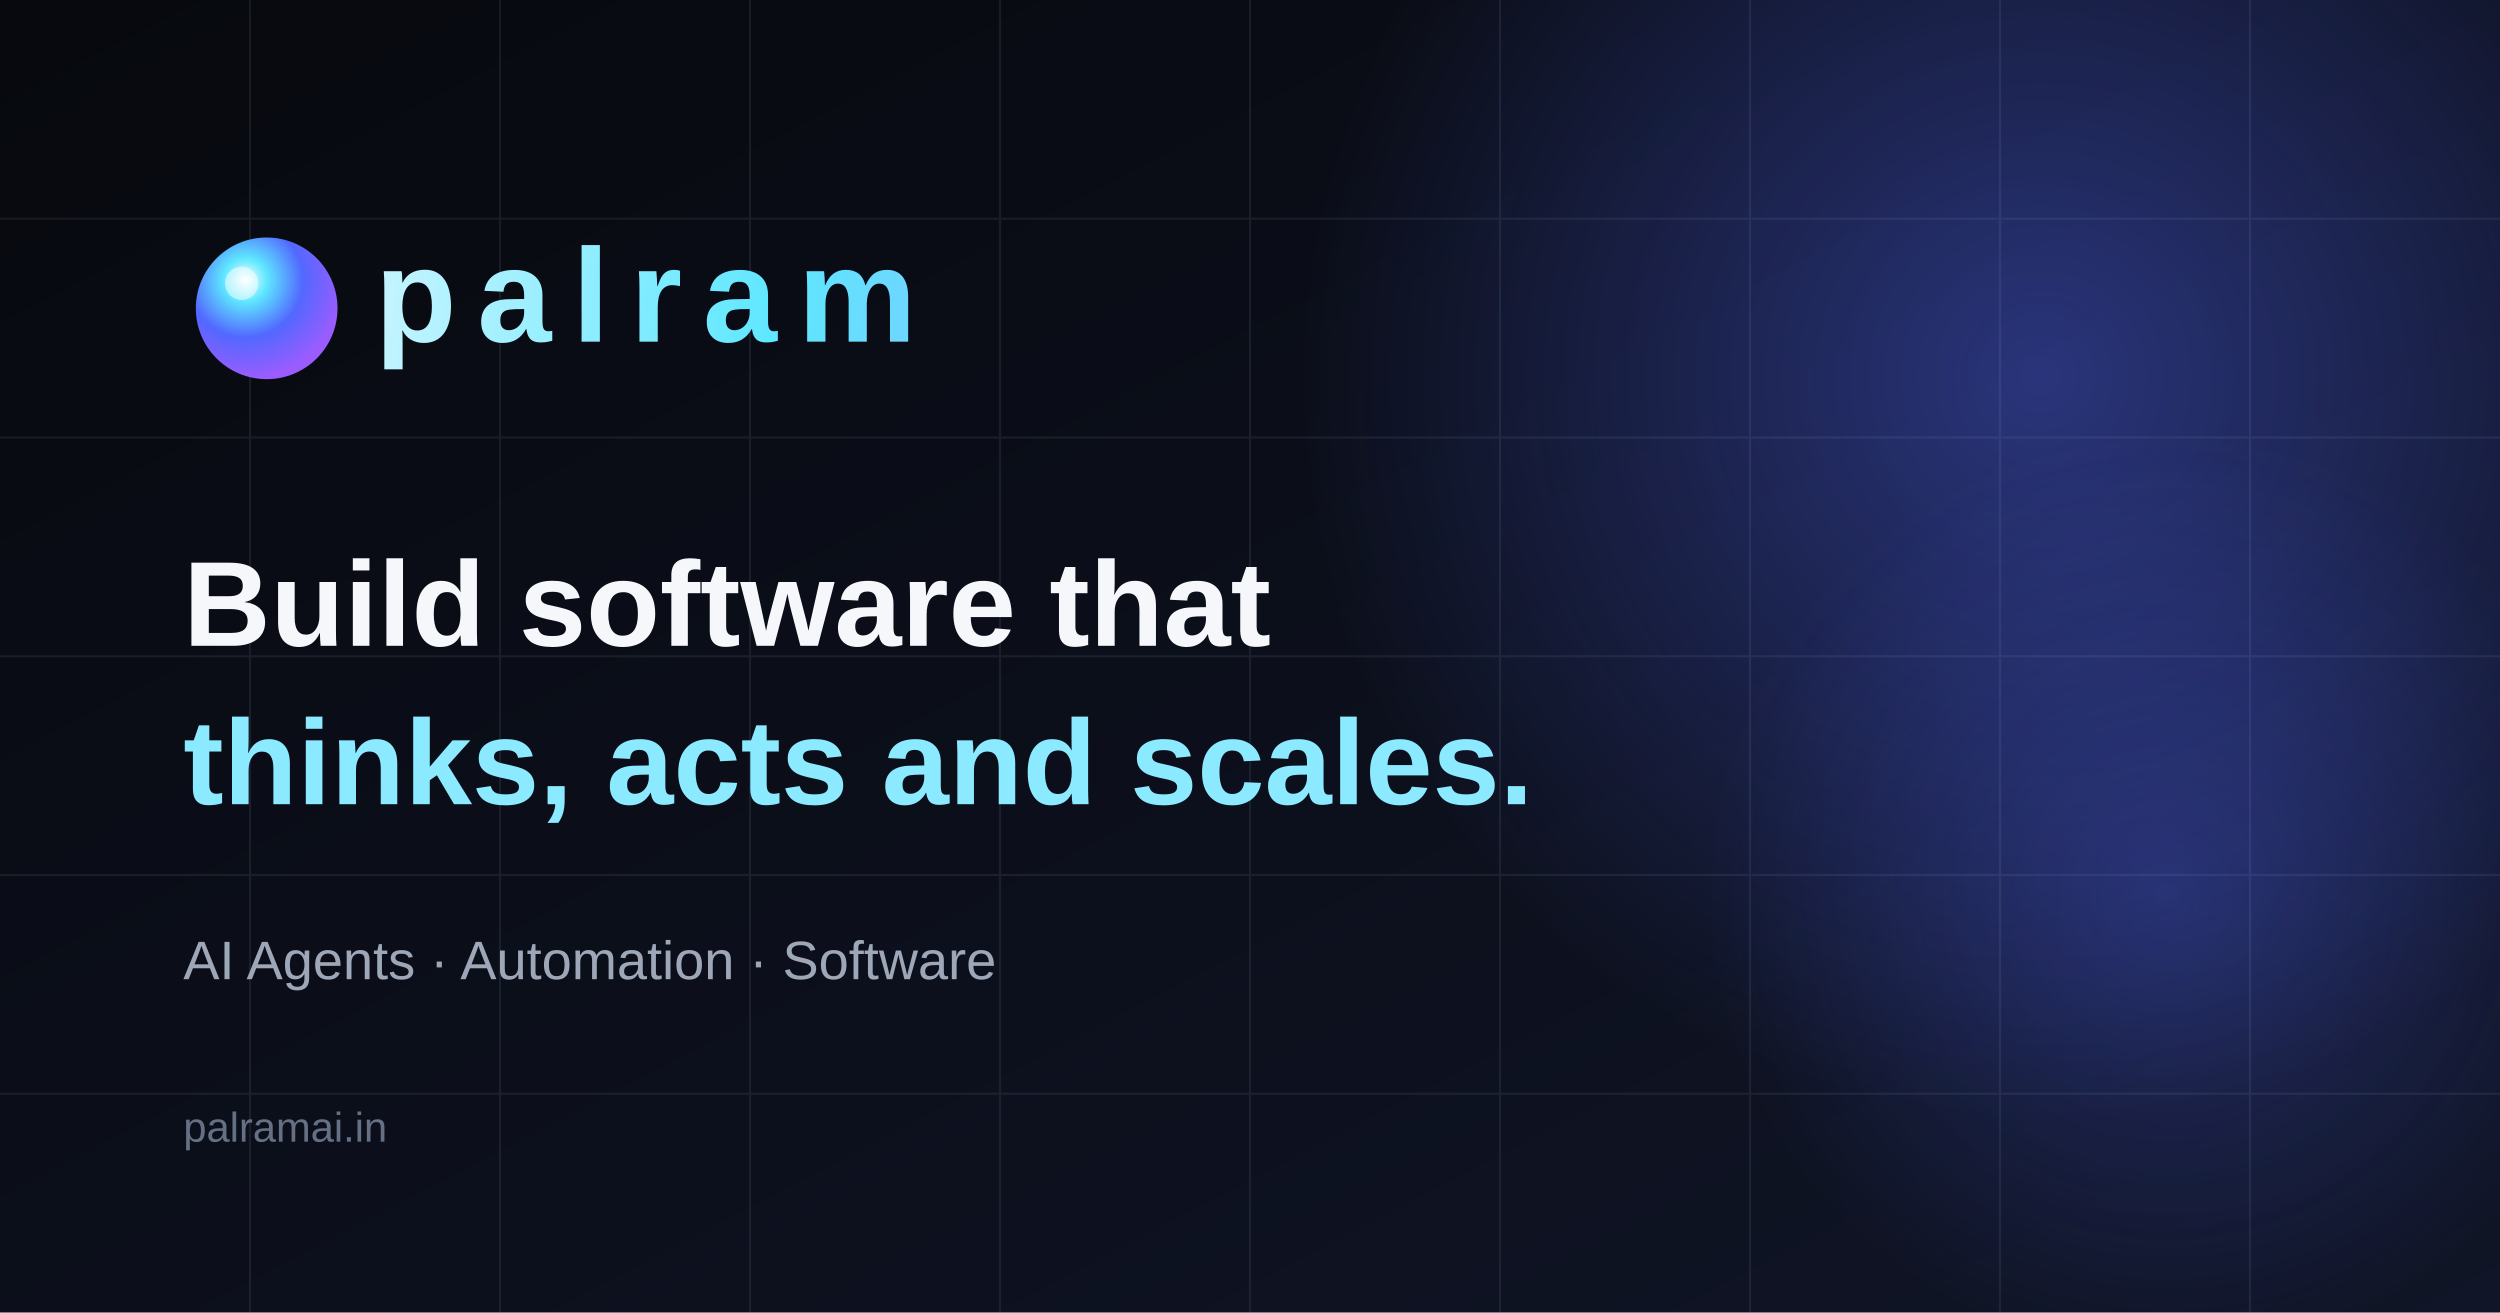
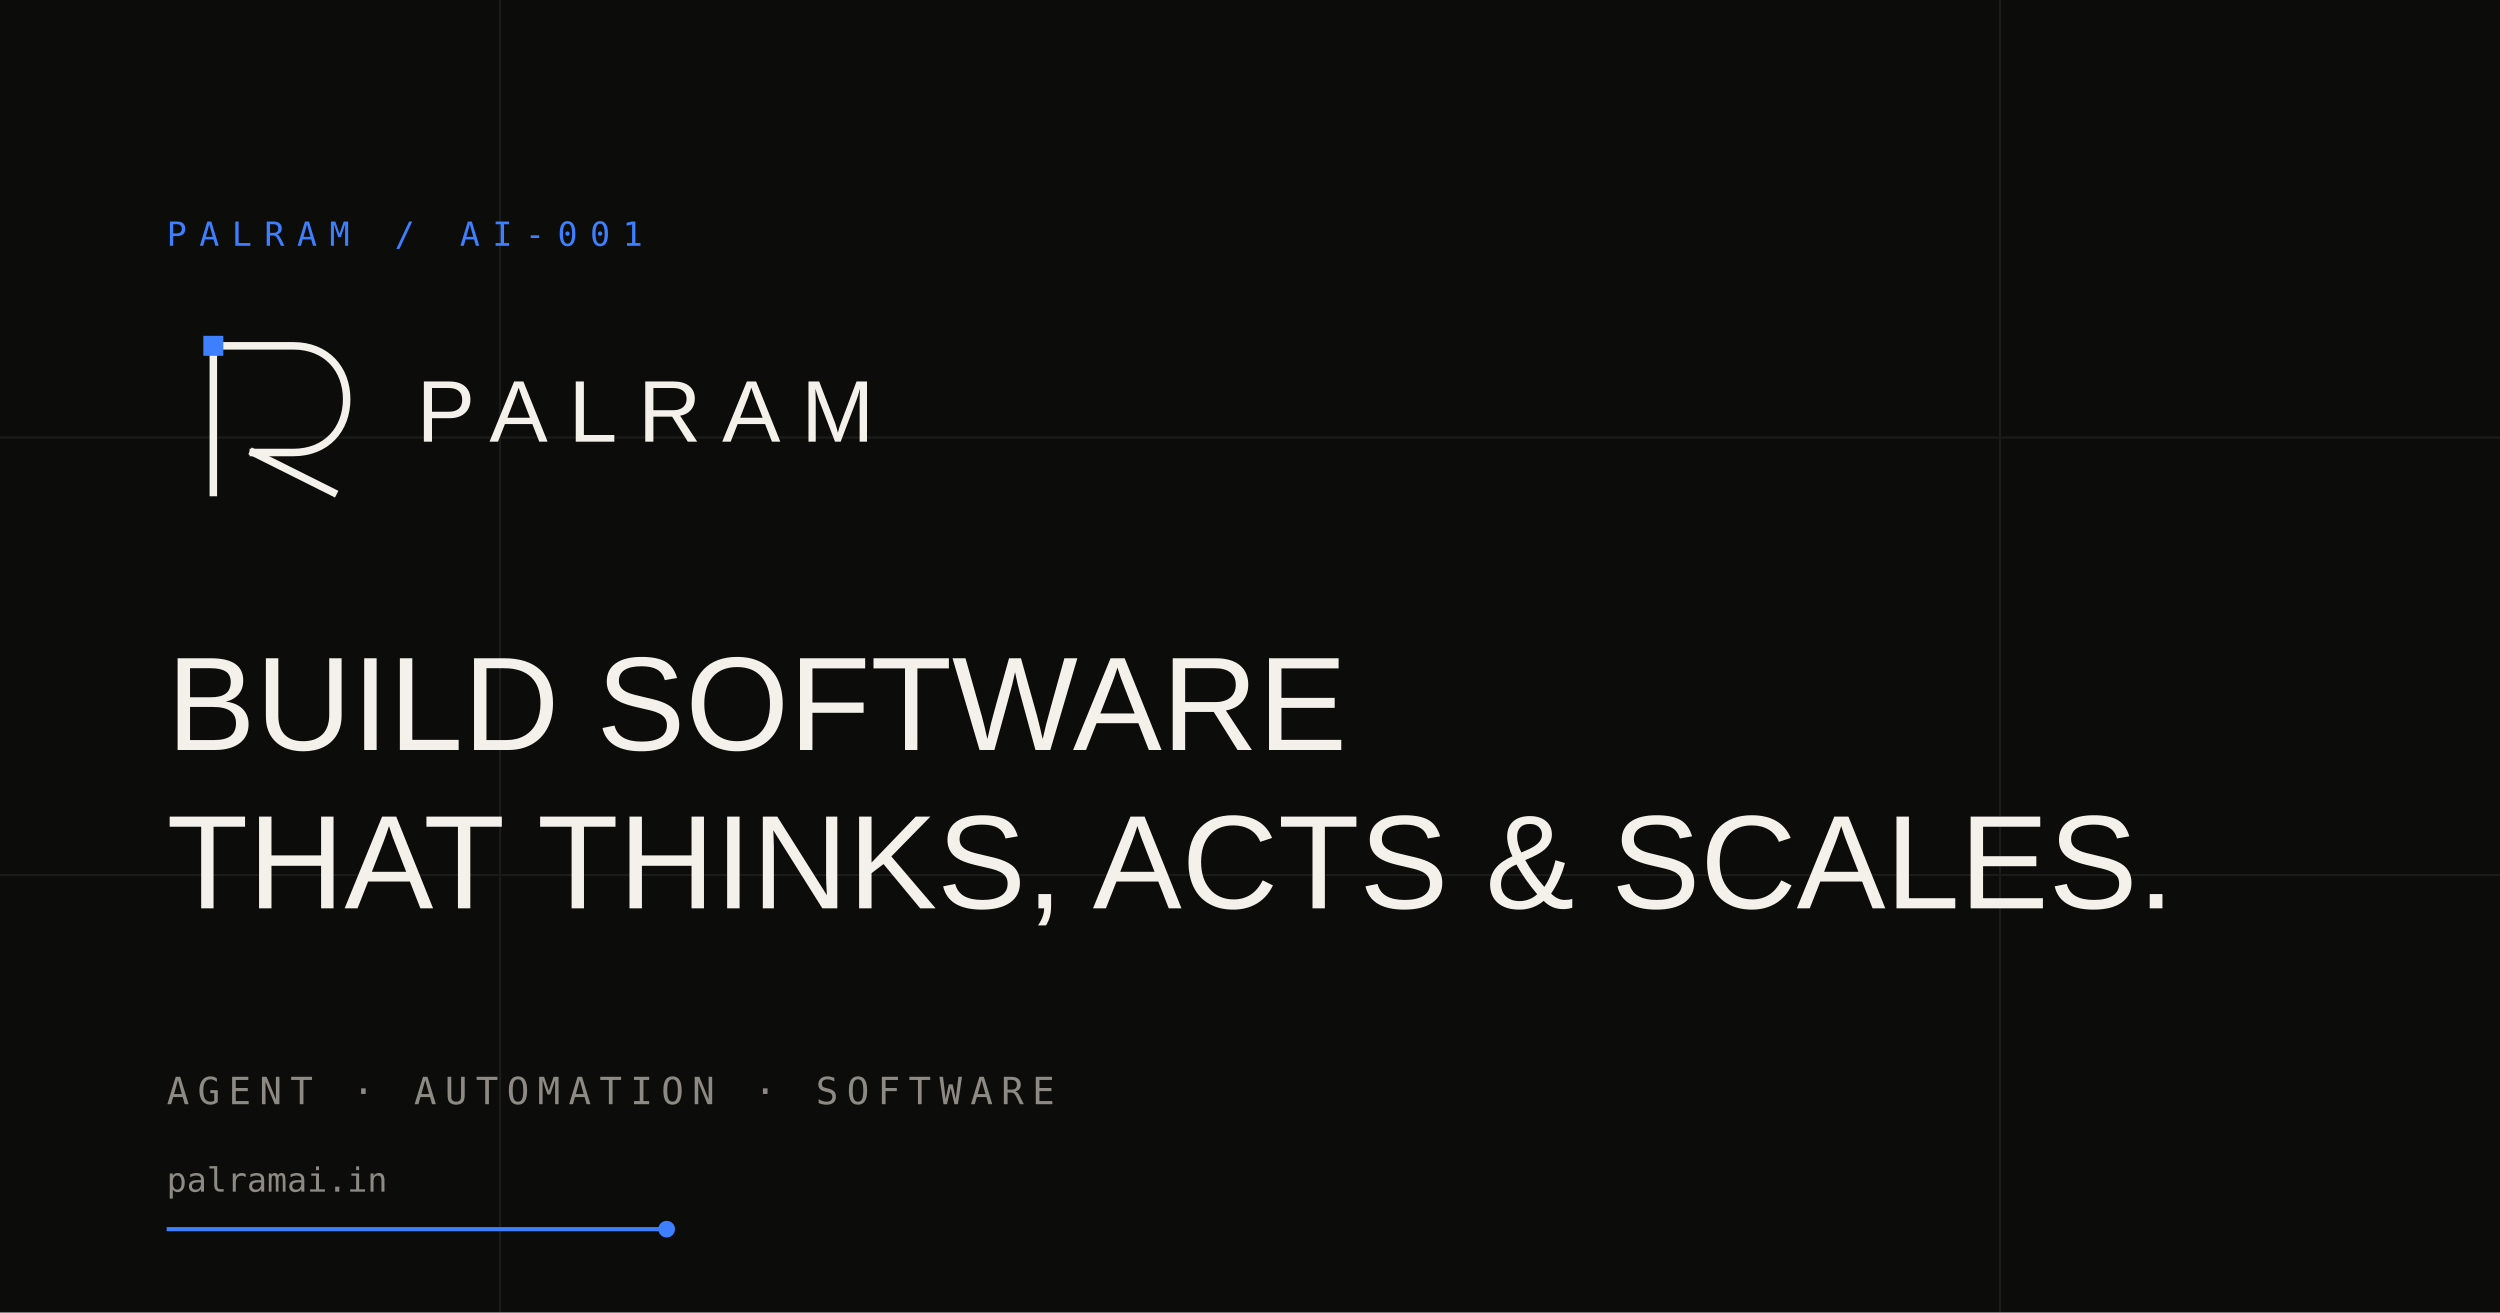
<svg xmlns="http://www.w3.org/2000/svg" viewBox="0 0 1200 630">
-   <defs>
-     <linearGradient id="bg" x1="0" y1="0" x2="1" y2="1">
-       <stop stop-color="#07090E" />
-       <stop offset="1" stop-color="#101527" />
-     </linearGradient>
-     <radialGradient id="glow">
-       <stop stop-color="#5268FF" stop-opacity=".42" />
-       <stop offset="1" stop-color="#5268FF" stop-opacity="0" />
-     </radialGradient>
-     <radialGradient id="orb" cx="35%" cy="30%" r="70%">
-       <stop offset="0" stop-color="#ffffff" />
-       <stop offset=".22" stop-color="#5EE7FF" />
-       <stop offset=".58" stop-color="#5268FF" />
-       <stop offset="1" stop-color="#9B5CFF" />
-     </radialGradient>
-     <linearGradient id="word" x1="88" y1="120" x2="720" y2="200" gradientUnits="userSpaceOnUse">
-       <stop stop-color="#F7FBFF" />
-       <stop offset=".45" stop-color="#5EE7FF" />
-       <stop offset="1" stop-color="#B48CFF" />
-     </linearGradient>
-   </defs>
-   <rect width="1200" height="630" fill="url(#bg)" />
-   <circle cx="980" cy="180" r="360" fill="url(#glow)" />
-   <circle cx="1040" cy="430" r="220" fill="url(#glow)" opacity=".7" />
-   <g opacity=".1" stroke="#A7B4D3">
-     <path d="M0 105h1200M0 210h1200M0 315h1200M0 420h1200M0 525h1200" />
-     <path d="M120 0v630M240 0v630M360 0v630M480 0v630M600 0v630M720 0v630M840 0v630M960 0v630M1080 0v630" />
+   <rect width="1200" height="630" fill="#0C0C0B" />
+   <g opacity=".07" fill="none" stroke="#F3F1EA" stroke-width="1">
+     <path d="M0 210h1200M0 420h1200M240 0v630M960 0v630" />
  </g>
-   <circle cx="128" cy="148" r="34" fill="url(#orb)" />
-   <circle cx="116" cy="136" r="8" fill="#fff" opacity=".5" />
-   <text x="180" y="164" fill="url(#word)" font-family="Arial, Helvetica, sans-serif" font-size="64" font-weight="700" letter-spacing="10">palram</text>
-   <text x="88" y="310" fill="#F5F7FB" font-family="Arial, Helvetica, sans-serif" font-size="58" font-weight="700">Build software that</text>
-   <text x="88" y="386" fill="#8BEAFF" font-family="Arial, Helvetica, sans-serif" font-size="58" font-weight="700">thinks, acts and scales.</text>
-   <text x="88" y="470" fill="#9DA7B8" font-family="Arial, Helvetica, sans-serif" font-size="26">AI Agents · Automation · Software</text>
-   <text x="88" y="548" fill="#667085" font-family="Arial, Helvetica, sans-serif" font-size="20">palramai.in</text>
+   <text x="80" y="118" fill="#3D7FFF" font-family="IBM Plex Mono, monospace" font-size="16" letter-spacing="6">PALRAM / AI-001</text>
+   <g transform="translate(80 150) scale(1.6)">
+     <g fill="none" stroke="#F3F1EA" stroke-width="2.25" stroke-linecap="square">
+       <path d="M14 10 V54 M14 10 H38 c10 0 16 7 16 16 0 9-6 16-16 16 H26" />
+       <path d="M26 42 L50 54" />
+     </g>
+     <rect x="11" y="7" width="6" height="6" fill="#3D7FFF" />
+   </g>
+   <text x="200" y="212" fill="#F3F1EA" font-family="Space Grotesk, Arial, sans-serif" font-size="42" font-weight="500" letter-spacing="10">PALRAM</text>
+   <text x="80" y="360" fill="#F3F1EA" font-family="Space Grotesk, Arial, sans-serif" font-size="64" font-weight="500">BUILD SOFTWARE</text>
+   <text x="80" y="436" fill="#F3F1EA" font-family="Space Grotesk, Arial, sans-serif" font-size="64" font-weight="500">THAT THINKS, ACTS &amp; SCALES.</text>
+   <text x="80" y="530" fill="#8C8A82" font-family="IBM Plex Mono, monospace" font-size="18" letter-spacing="4">AGENT · AUTOMATION · SOFTWARE</text>
+   <text x="80" y="572" fill="#8C8A82" font-family="IBM Plex Mono, monospace" font-size="16">palramai.in</text>
+   <path d="M80 590 H320" stroke="#3D7FFF" stroke-width="2" />
+   <circle cx="320" cy="590" r="4" fill="#3D7FFF" />
</svg>
